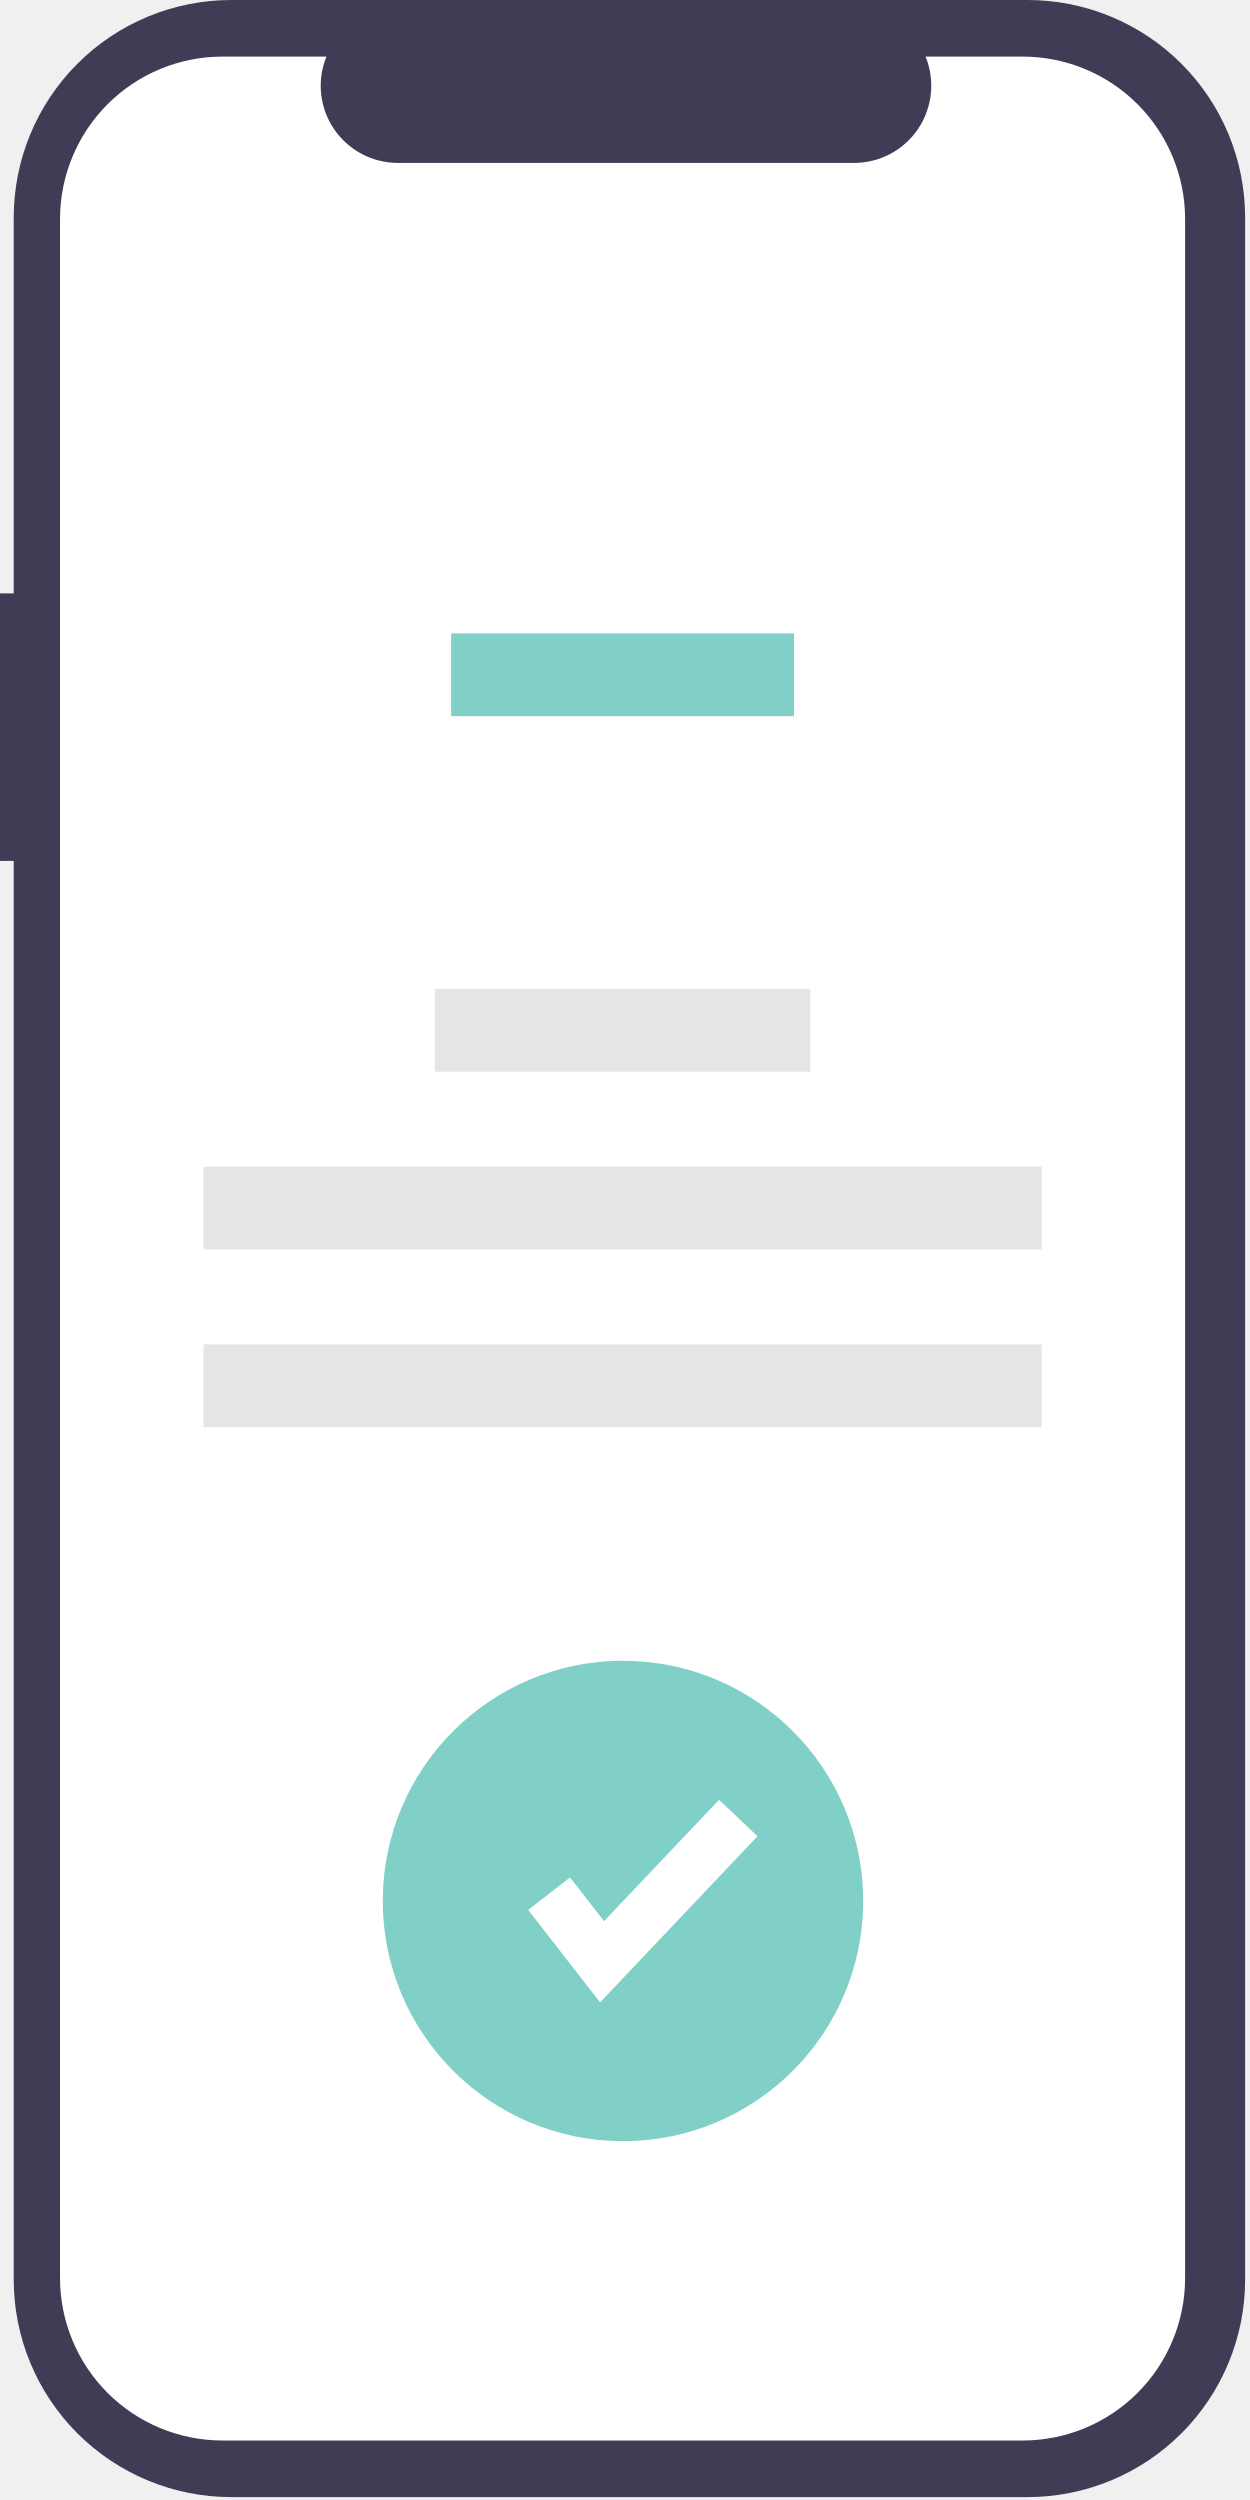
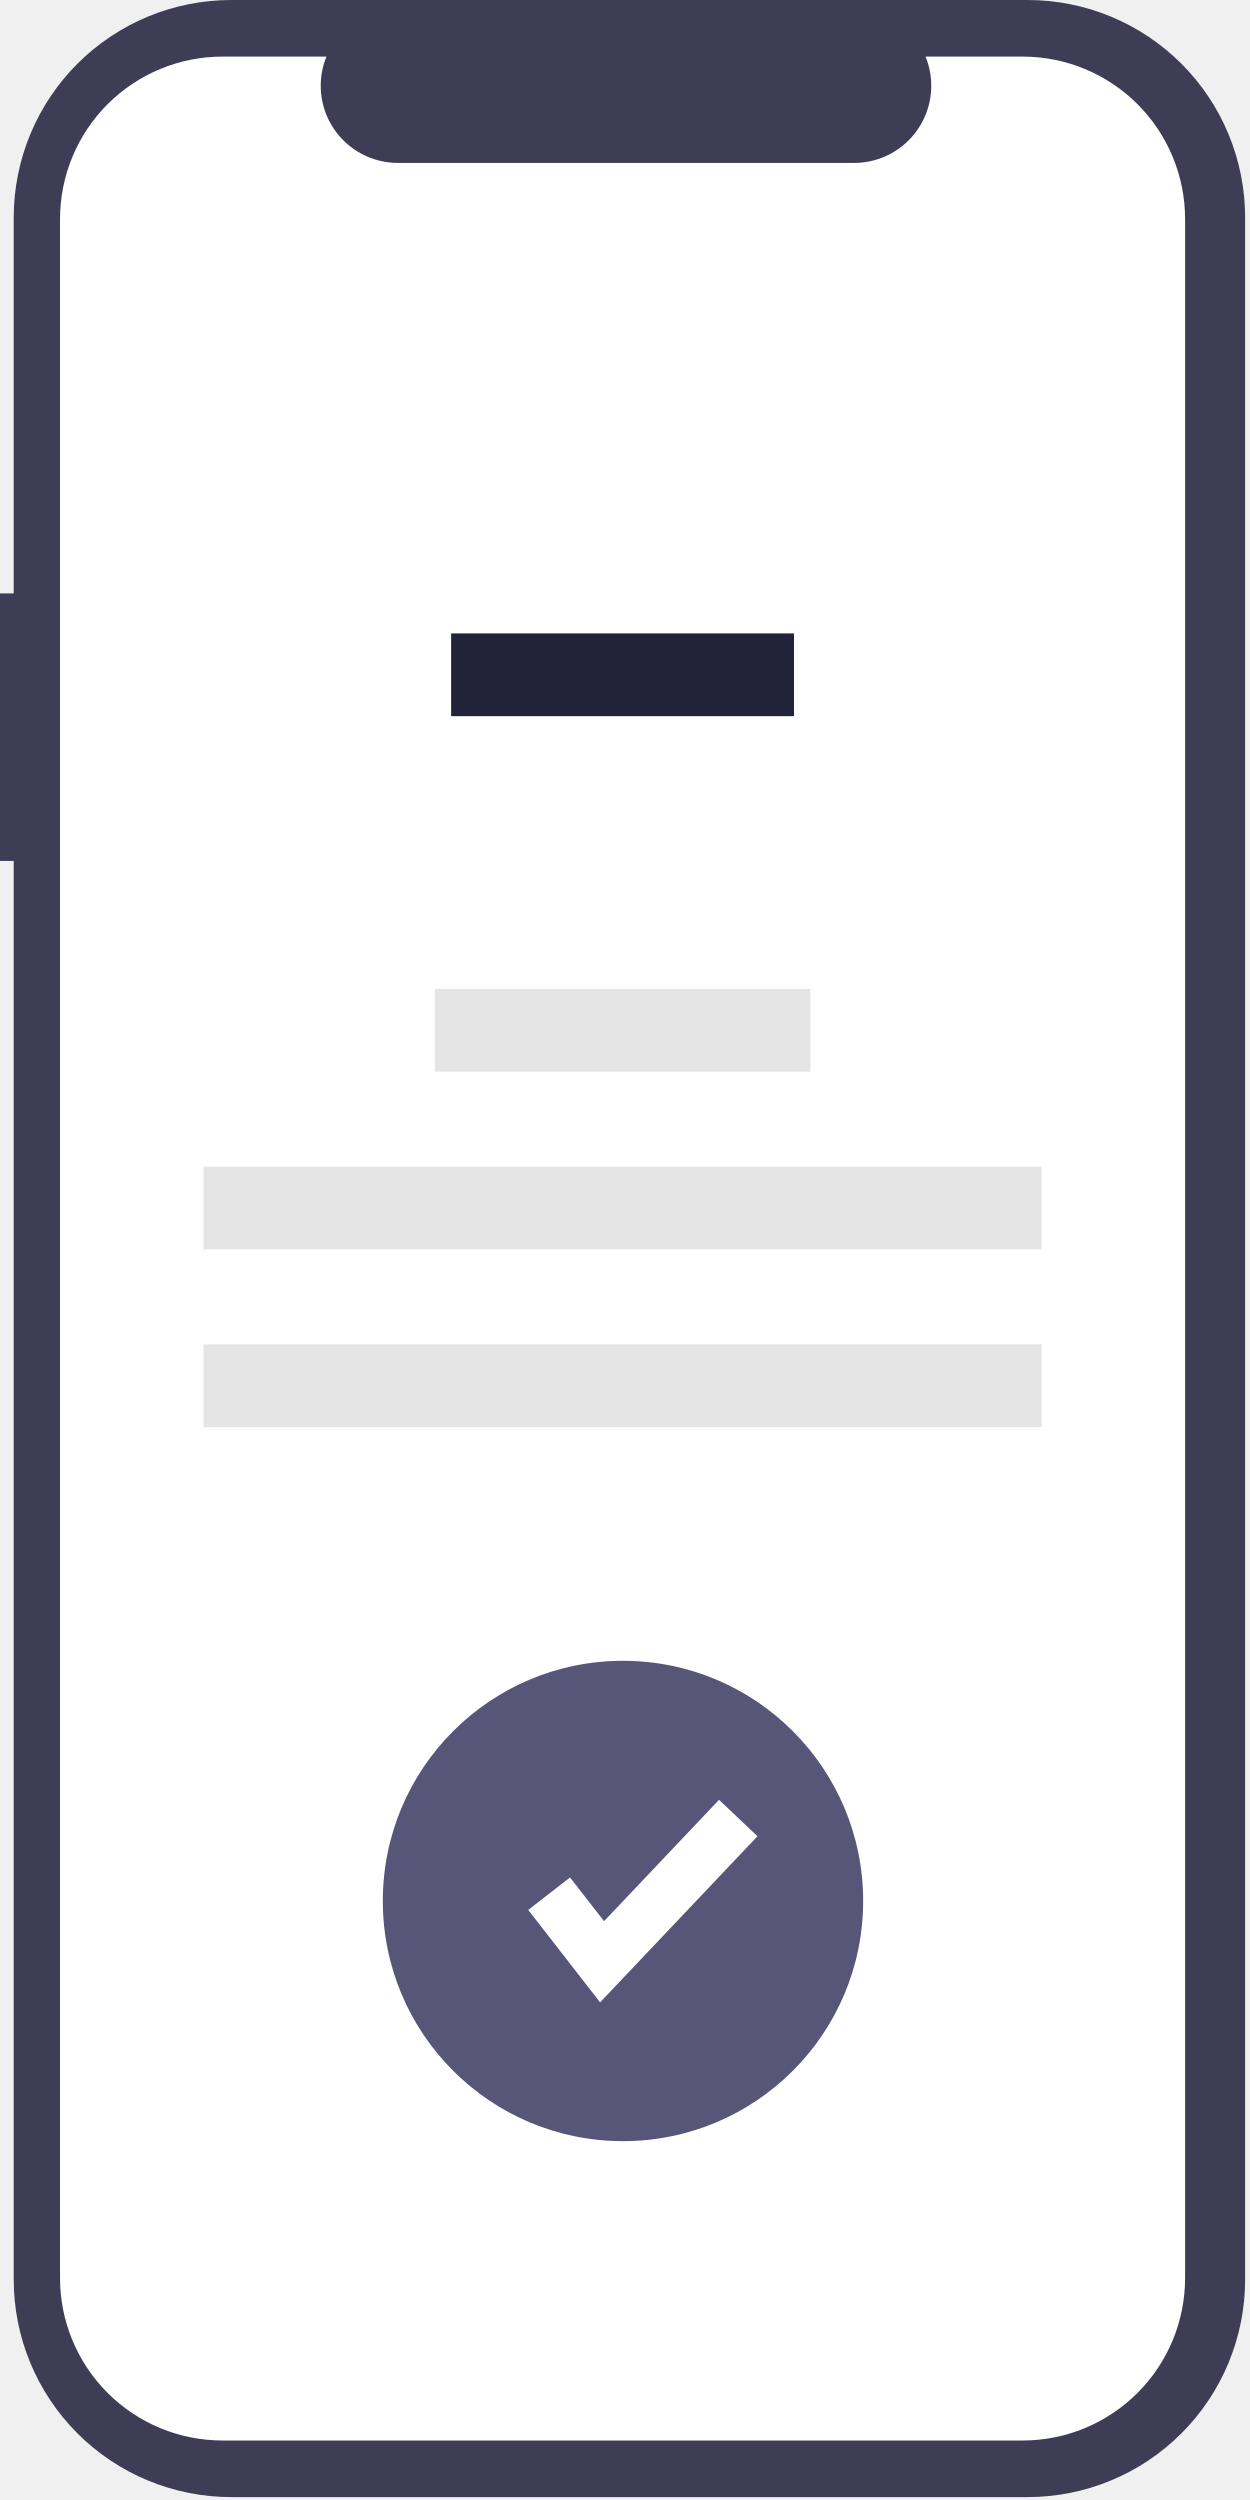
<svg xmlns="http://www.w3.org/2000/svg" width="225" height="450" viewBox="0 0 225 450" fill="none">
-   <path d="M0 106.813H2.47V39.157C2.47 34.015 3.482 28.923 5.45 24.172C7.418 19.422 10.302 15.105 13.938 11.469C17.575 7.833 21.891 4.949 26.642 2.981C31.393 1.013 36.485 3.93973e-06 41.627 0H184.964C190.107 -1.05057e-05 195.198 1.013 199.949 2.981C204.7 4.948 209.017 7.833 212.653 11.469C216.289 15.105 219.173 19.422 221.141 24.172C223.109 28.923 224.122 34.015 224.122 39.157V410.321C224.122 415.463 223.109 420.555 221.141 425.306C219.173 430.056 216.289 434.373 212.653 438.009C209.017 441.645 204.7 444.53 199.949 446.497C195.198 448.465 190.107 449.478 184.964 449.478H41.627C31.242 449.478 21.282 445.353 13.939 438.009C6.595 430.666 2.47 420.706 2.47 410.321V154.971H0V106.813Z" fill="#3F3D56" />
+   <path d="M0 106.813H2.47V39.157C2.47 34.015 3.482 28.923 5.45 24.172C7.418 19.422 10.302 15.105 13.938 11.469C17.575 7.833 21.891 4.949 26.642 2.981C31.393 1.013 36.485 3.93974e-06 41.627 0H184.964C190.107 -1.05057e-05 195.198 1.013 199.949 2.981C204.7 4.948 209.017 7.833 212.653 11.469C216.289 15.105 219.173 19.422 221.141 24.172C223.109 28.923 224.122 34.015 224.122 39.157V410.321C224.122 415.463 223.109 420.555 221.141 425.306C219.173 430.056 216.289 434.373 212.653 438.009C209.017 441.645 204.7 444.53 199.949 446.497C195.198 448.465 190.107 449.478 184.964 449.478H41.627C31.242 449.478 21.282 445.353 13.939 438.009C6.595 430.666 2.47 420.706 2.47 410.321V154.971H0V106.813Z" fill="#3F3D56" />
  <path d="M40.047 10.188H58.757C57.897 12.297 57.568 14.586 57.801 16.852C58.033 19.119 58.82 21.293 60.09 23.184C61.361 25.075 63.078 26.624 65.088 27.695C67.099 28.767 69.342 29.327 71.62 29.327H153.736C156.015 29.327 158.258 28.767 160.268 27.695C162.279 26.624 163.995 25.075 165.266 23.184C166.537 21.293 167.323 19.119 167.556 16.852C167.788 14.586 167.46 12.297 166.599 10.188H184.075C191.83 10.188 199.268 13.268 204.752 18.752C210.236 24.236 213.317 31.674 213.317 39.43V410.049C213.317 413.889 212.561 417.691 211.091 421.239C209.621 424.787 207.468 428.011 204.752 430.726C202.037 433.441 198.813 435.595 195.265 437.065C191.717 438.535 187.915 439.291 184.075 439.291H40.047C36.207 439.291 32.404 438.535 28.857 437.065C25.309 435.595 22.085 433.441 19.37 430.726C16.654 428.011 14.5 424.787 13.031 421.239C11.561 417.691 10.805 413.889 10.805 410.049V39.43C10.805 35.59 11.561 31.787 13.031 28.239C14.5 24.691 16.654 21.468 19.37 18.752C22.085 16.037 25.309 13.883 28.857 12.413C32.404 10.944 36.207 10.188 40.047 10.188Z" fill="white" />
-   <path d="M142.919 114.016H81.203V128.908H142.919V114.016Z" fill="#80D0C7" />
+   <path d="M142.919 114.016H81.203V128.908H142.919V114.016Z" fill="#22223B" />
  <path d="M145.857 178.008H78.265V192.9H145.857V178.008Z" fill="#E5E5E5" />
  <path d="M187.49 210H36.632V224.892H187.49V210Z" fill="#E5E5E5" />
  <path d="M187.49 241.99H36.632V256.883H187.49V241.99Z" fill="#E5E5E5" />
-   <path d="M112.137 385.405C136.013 385.405 155.367 366.051 155.367 342.175C155.367 318.3 136.013 298.945 112.137 298.945C88.262 298.945 68.907 318.3 68.907 342.175C68.907 366.051 88.262 385.405 112.137 385.405Z" fill="#80D0C7" />
+   <path d="M112.137 385.405C136.013 385.405 155.367 366.051 155.367 342.175C155.367 318.3 136.013 298.945 112.137 298.945C88.262 298.945 68.907 318.3 68.907 342.175C68.907 366.051 88.262 385.405 112.137 385.405Z" fill="#575578" />
  <path d="M108.017 360.425L95.079 343.788L102.603 337.936L108.729 345.813L129.426 323.965L136.347 330.522L108.017 360.425Z" fill="white" />
</svg>
